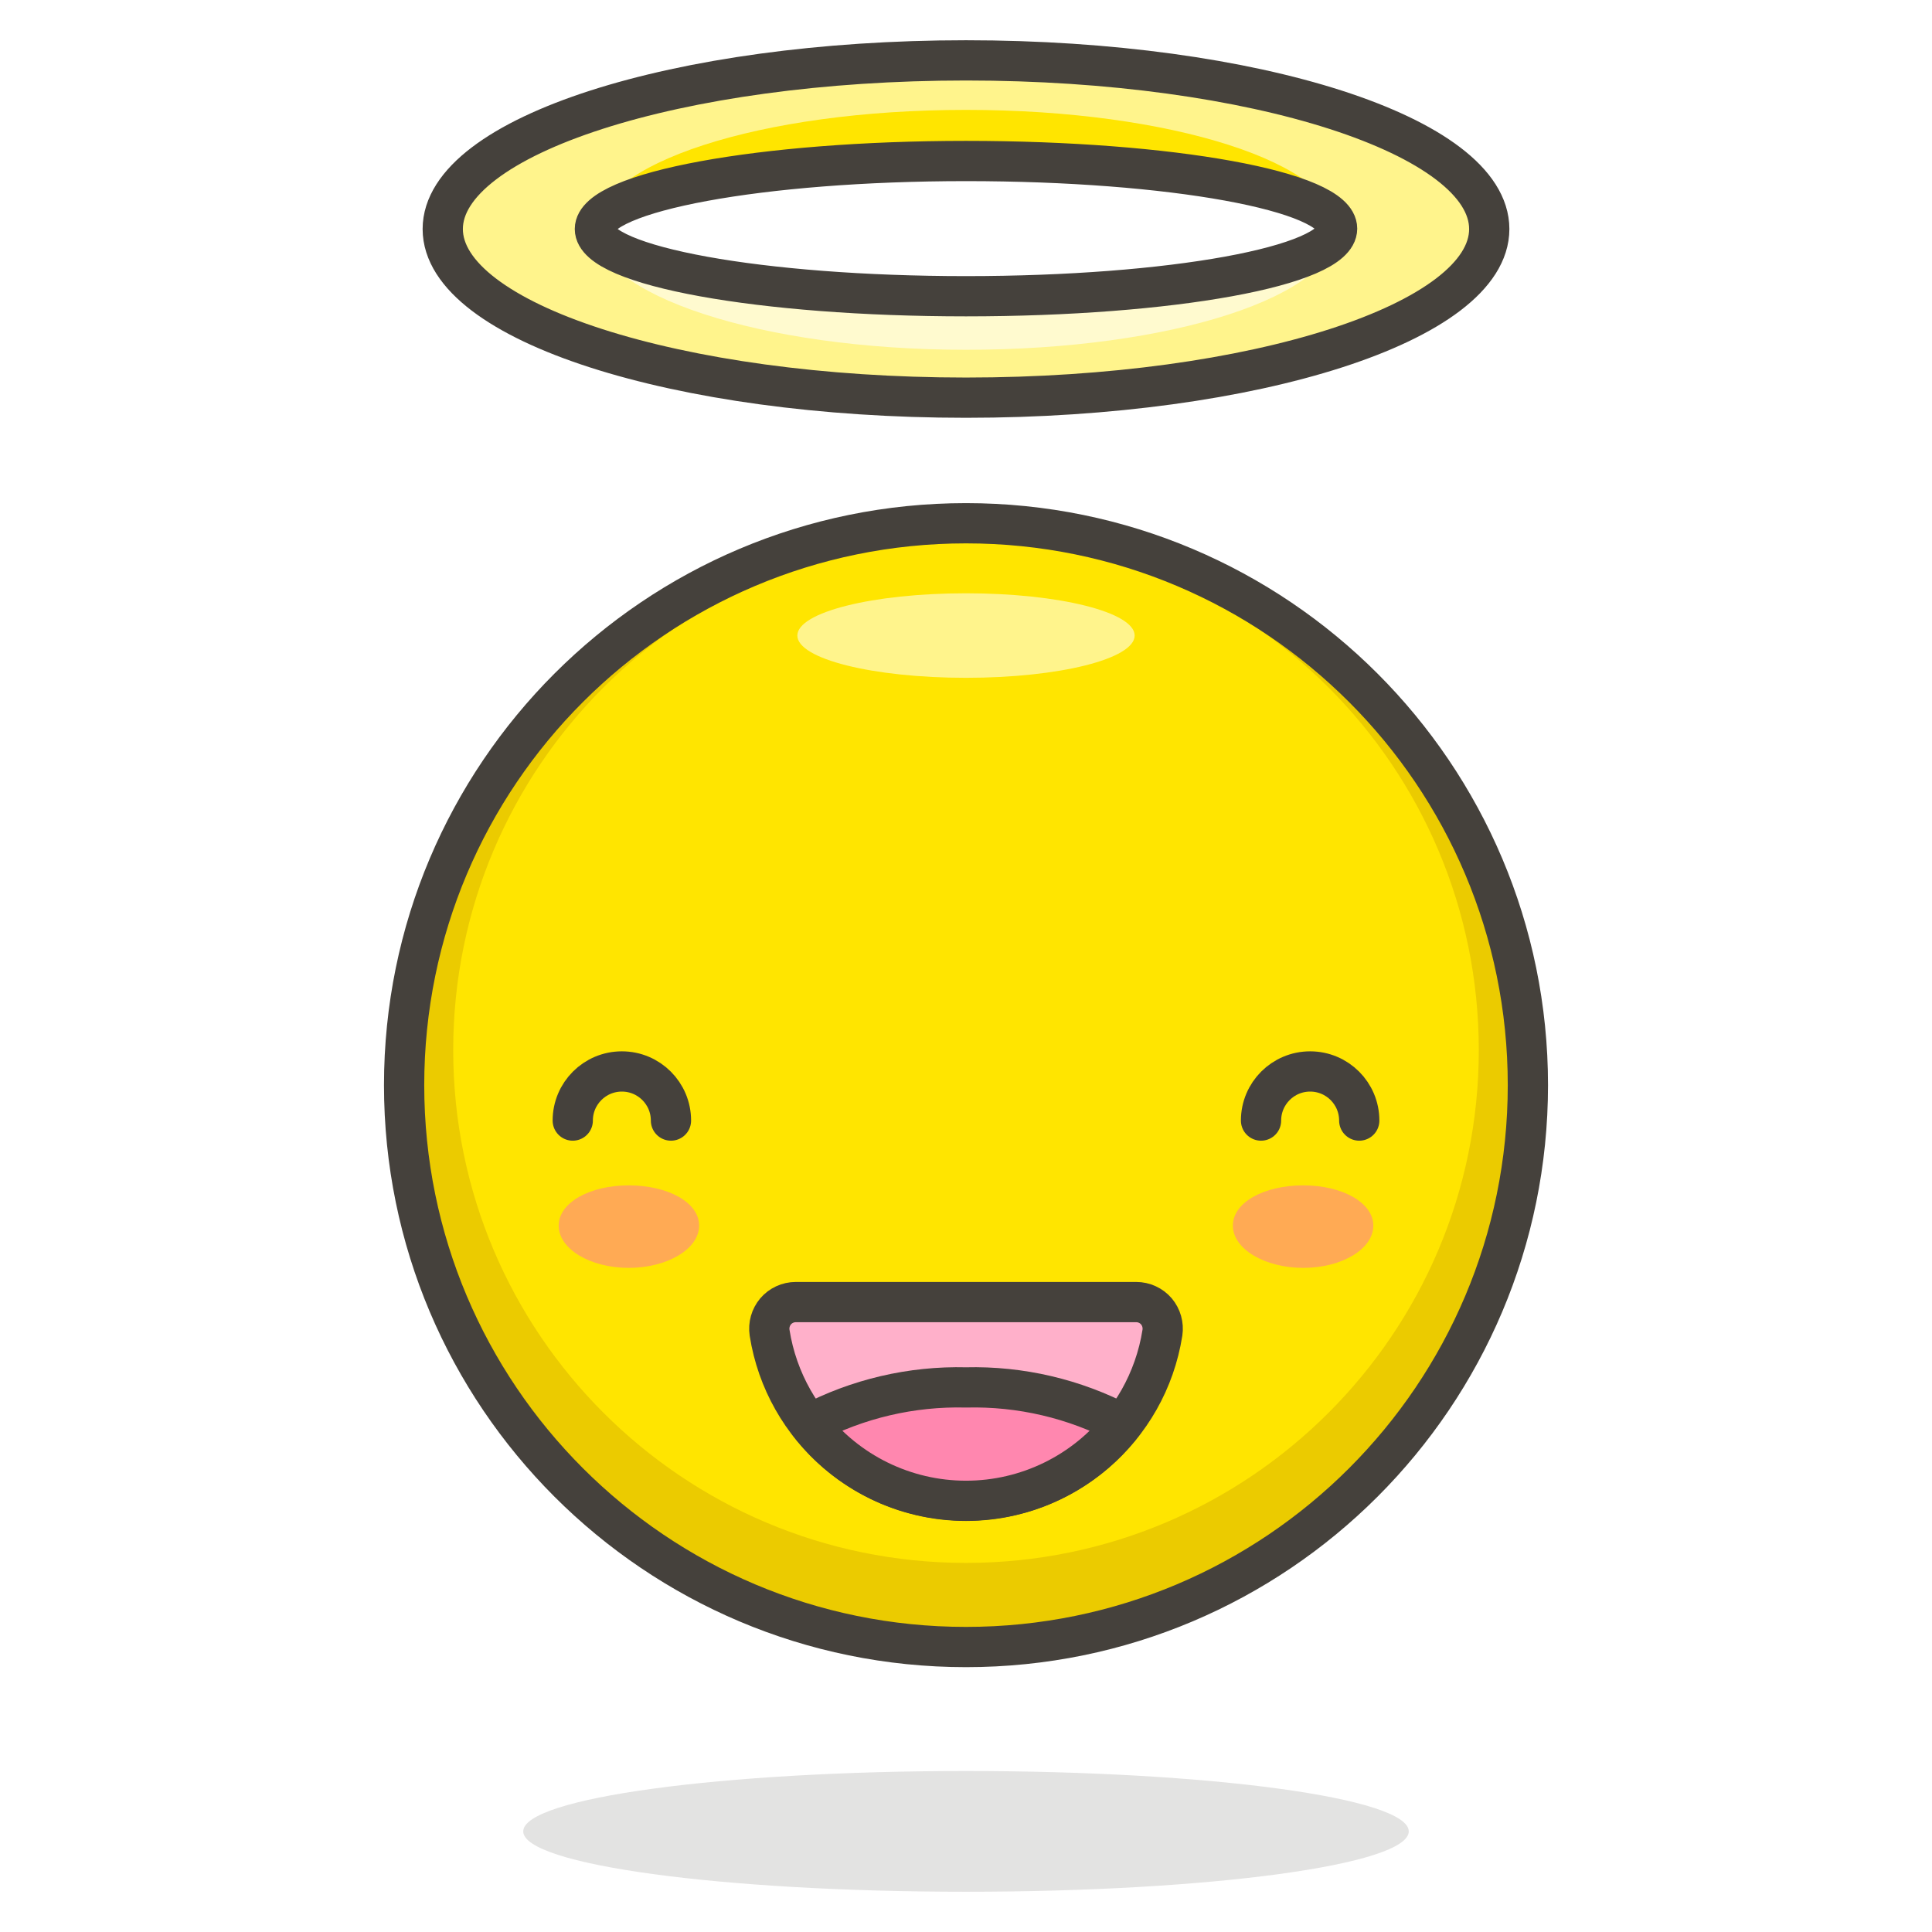
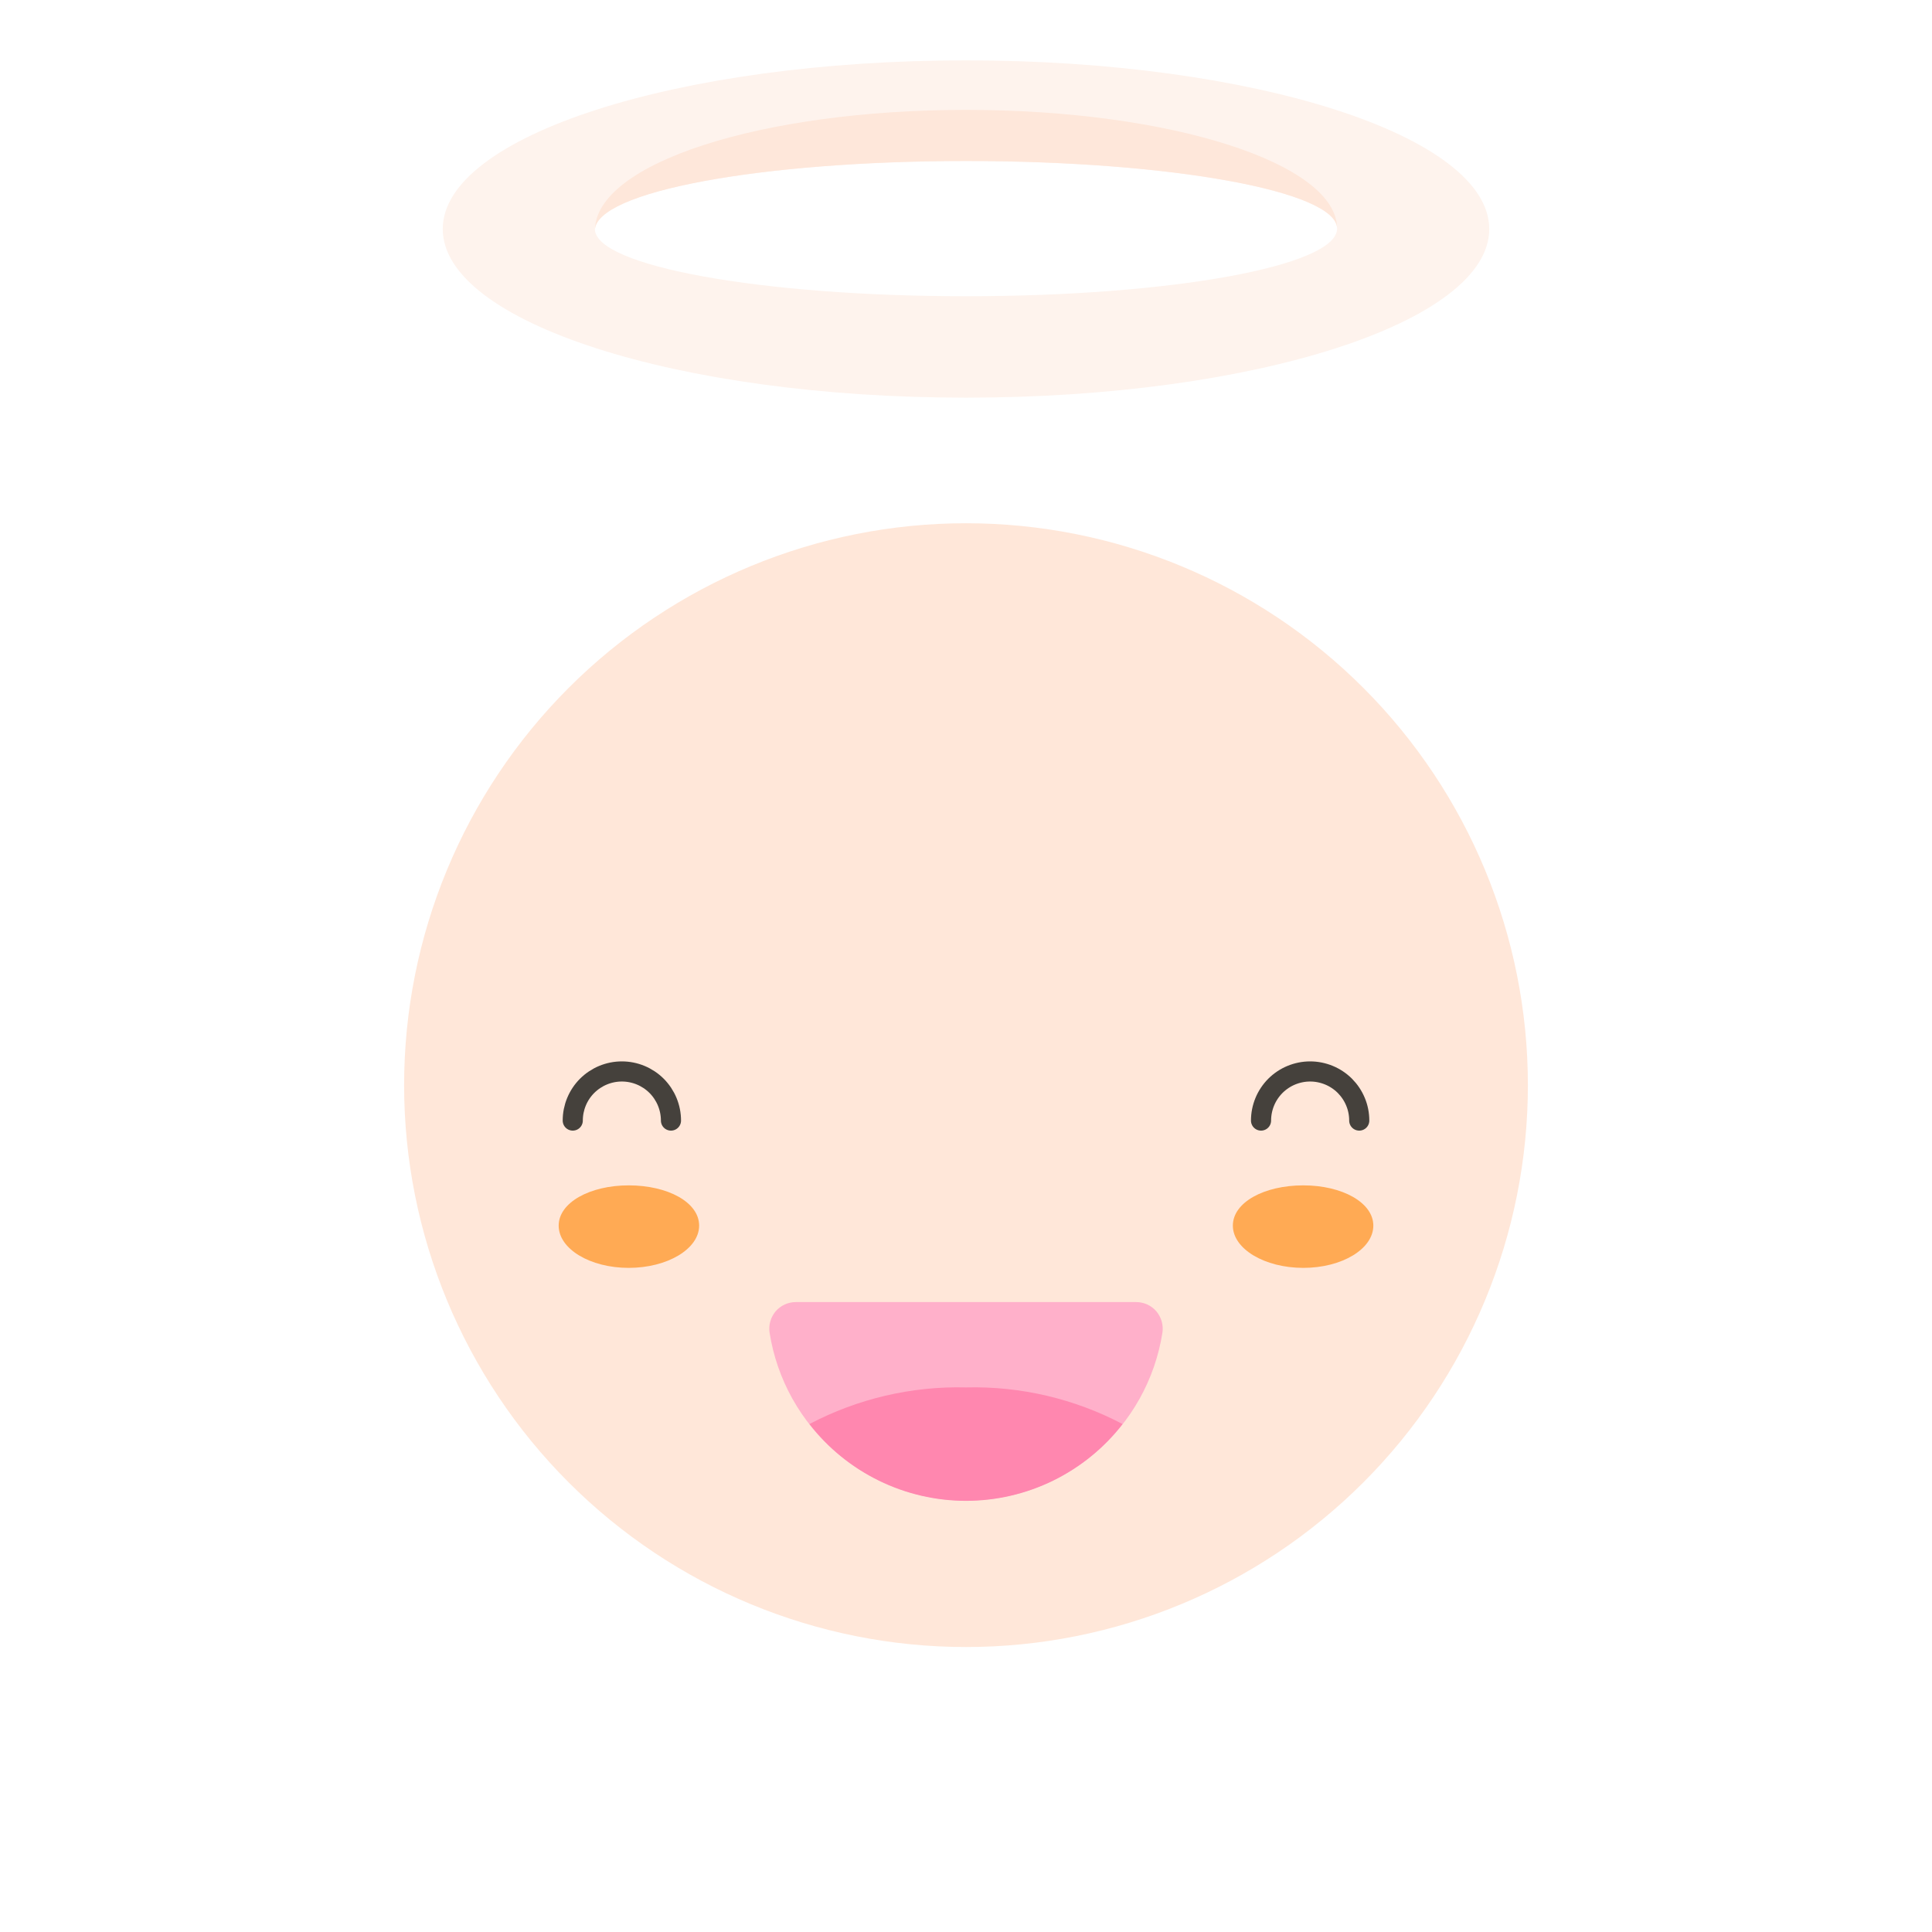
- <svg xmlns="http://www.w3.org/2000/svg" viewBox="0 0 48 48">
-   <path d="M13 45.5a11 1.5 0 1 0 22 0 11 1.5 0 1 0 -22 0Z" fill="#45413c" opacity=".15" stroke-width="1" />
-   <path d="M10.04 26.96a13.96 13.96 0 1 0 27.92 0 13.96 13.96 0 1 0 -27.92 0Z" fill="#ffe500" stroke-width="1" />
-   <path d="M24 13a14 14 0 1 0 14 14 14 14 0 0 0 -14 -14Zm0 25.83a12.74 12.74 0 1 1 12.74 -12.74A12.74 12.74 0 0 1 24 38.83Z" fill="#ebcb00" stroke-width="1" />
-   <path d="M19.81 15.79a4.19 1.05 0 1 0 8.38 0 4.19 1.05 0 1 0 -8.38 0Z" fill="#fff48c" stroke-width="1" />
-   <path d="M10.04 26.96a13.96 13.96 0 1 0 27.92 0 13.96 13.96 0 1 0 -27.92 0Z" fill="none" stroke="#45413c" stroke-linecap="round" stroke-linejoin="round" stroke-width="1" />
-   <path d="M34.12 30.45c0 0.58 -0.78 1.05 -1.74 1.05s-1.75 -0.47 -1.75 -1.05 0.78 -1 1.75 -1 1.74 0.43 1.74 1Z" fill="#ffaa54" stroke-width="1" />
-   <path d="M13.88 30.45c0 0.58 0.78 1.05 1.74 1.05s1.75 -0.47 1.75 -1.05 -0.78 -1 -1.75 -1 -1.74 0.43 -1.74 1Z" fill="#ffaa54" stroke-width="1" />
-   <path d="M24 1.5c-7.17 0 -13 1.88 -13 4.19s5.82 4.19 13 4.19S37 8 37 5.69 31.17 1.5 24 1.5Zm0 5.86c-5.09 0 -9.22 -0.75 -9.22 -1.67S18.91 4 24 4s9.22 0.75 9.22 1.68S29.09 7.36 24 7.36Z" fill="#fff48c" stroke-width="1" />
-   <path d="M14.23 27.84a1.22 1.22 0 1 1 2.44 0" fill="none" stroke="#45413c" stroke-linecap="round" stroke-linejoin="round" stroke-width="1" />
-   <path d="M31.33 27.84a1.22 1.22 0 1 1 2.44 0" fill="none" stroke="#45413c" stroke-linecap="round" stroke-linejoin="round" stroke-width="1" />
-   <path d="M19.77 32.35a0.66 0.66 0 0 0 -0.5 0.23 0.67 0.67 0 0 0 -0.15 0.53 4.94 4.94 0 0 0 9.76 0 0.67 0.67 0 0 0 -0.15 -0.53 0.66 0.66 0 0 0 -0.5 -0.23Z" fill="#ffb0ca" stroke="#45413c" stroke-linecap="round" stroke-linejoin="round" stroke-width="1" />
-   <path d="M27.89 35.38a7.93 7.93 0 0 0 -3.89 -0.91 7.93 7.93 0 0 0 -3.89 0.91 4.92 4.92 0 0 0 7.78 0Z" fill="#ff87af" stroke="#45413c" stroke-linecap="round" stroke-linejoin="round" stroke-width="1" />
-   <path d="M24 7.36c-5.09 0 -9.22 -0.75 -9.22 -1.67 0 1.63 4.13 3 9.22 3s9.22 -1.33 9.22 -3c0 0.92 -4.13 1.67 -9.22 1.67Z" fill="#fffacf" stroke-width="1" />
-   <path d="M24 2.73c-5.09 0 -9.22 1.33 -9.22 3C14.78 4.76 18.91 4 24 4s9.22 0.75 9.22 1.68c0 -1.62 -4.13 -2.95 -9.22 -2.95Z" fill="#ffe500" stroke-width="1" />
-   <path d="M24 1.5c-7.17 0 -13 1.88 -13 4.19s5.82 4.19 13 4.19S37 8 37 5.69 31.17 1.5 24 1.5Zm0 5.86c-5.09 0 -9.22 -0.75 -9.22 -1.67S18.91 4 24 4s9.22 0.75 9.22 1.68S29.09 7.36 24 7.36Z" fill="none" stroke="#45413c" stroke-linecap="round" stroke-linejoin="round" stroke-width="1" />
+ <svg xmlns="http://www.w3.org/2000/svg" width="48" height="48" viewBox="0 0 48 48" fill="none">
+   <path d="M10.04 26.96C10.04 30.662 11.511 34.213 14.129 36.831C16.747 39.449 20.298 40.92 24 40.92C27.703 40.92 31.253 39.449 33.871 36.831C36.489 34.213 37.96 30.662 37.96 26.96C37.96 23.258 36.489 19.707 33.871 17.089C31.253 14.471 27.703 13 24 13C20.298 13 16.747 14.471 14.129 17.089C11.511 19.707 10.04 23.258 10.04 26.96Z" fill="#FFE7D9" />
+   <path d="M34.12 30.45C34.12 31.03 33.34 31.5 32.38 31.5C31.42 31.5 30.63 31.03 30.63 30.45C30.63 29.87 31.41 29.45 32.38 29.45C33.35 29.45 34.12 29.88 34.12 30.45Z" fill="#FFAA54" />
+   <path d="M13.88 30.45C13.88 31.03 14.66 31.5 15.62 31.5C16.58 31.5 17.37 31.03 17.37 30.45C17.37 29.87 16.59 29.45 15.62 29.45C14.65 29.45 13.88 29.88 13.88 30.45Z" fill="#FFAA54" />
+   <path d="M24 1.5C16.83 1.5 11 3.38 11 5.69C11 8 16.82 9.88 24 9.88C31.18 9.88 37 8 37 5.69C37 3.38 31.17 1.5 24 1.5ZM24 7.36C18.91 7.36 14.78 6.61 14.78 5.69C14.78 4.77 18.91 4 24 4C29.09 4 33.22 4.75 33.22 5.68C33.22 6.61 29.09 7.36 24 7.36Z" fill="#FEF3ED" />
+   <path d="M14.23 27.84C14.23 27.517 14.358 27.206 14.587 26.977C14.816 26.749 15.126 26.62 15.45 26.62C15.774 26.62 16.084 26.749 16.313 26.977C16.541 27.206 16.67 27.517 16.67 27.84" stroke="#45413C" stroke-width="0.5" stroke-linecap="round" stroke-linejoin="round" />
+   <path d="M31.33 27.84C31.33 27.68 31.362 27.521 31.423 27.373C31.484 27.225 31.574 27.091 31.687 26.977C31.801 26.864 31.935 26.774 32.083 26.713C32.231 26.652 32.39 26.62 32.55 26.62C32.71 26.62 32.869 26.652 33.017 26.713C33.165 26.774 33.3 26.864 33.413 26.977C33.526 27.091 33.616 27.225 33.677 27.373C33.739 27.521 33.77 27.68 33.77 27.84" stroke="#45413C" stroke-width="0.5" stroke-linecap="round" stroke-linejoin="round" />
+   <path d="M19.77 32.35C19.675 32.35 19.581 32.371 19.495 32.41C19.409 32.45 19.332 32.508 19.27 32.58C19.209 32.653 19.164 32.738 19.138 32.829C19.112 32.92 19.106 33.016 19.12 33.11C19.303 34.273 19.895 35.332 20.79 36.097C21.684 36.862 22.823 37.282 24 37.282C25.177 37.282 26.316 36.862 27.21 36.097C28.105 35.332 28.697 34.273 28.88 33.11C28.894 33.016 28.888 32.92 28.862 32.829C28.836 32.738 28.791 32.653 28.73 32.58C28.668 32.508 28.591 32.45 28.505 32.41C28.419 32.371 28.325 32.35 28.23 32.35H19.77Z" fill="#FFB0CA" />
+   <path d="M27.89 35.38C26.692 34.75 25.353 34.436 24 34.47C22.647 34.436 21.308 34.75 20.11 35.38C20.57 35.974 21.159 36.454 21.834 36.785C22.508 37.116 23.249 37.288 24 37.288C24.751 37.288 25.492 37.116 26.166 36.785C26.84 36.454 27.43 35.974 27.89 35.38Z" fill="#FF87AF" />
+   <path d="M24 2.73C18.91 2.73 14.78 4.06 14.78 5.73C14.78 4.76 18.91 4 24 4C29.09 4 33.22 4.75 33.22 5.68C33.22 4.06 29.09 2.73 24 2.73Z" fill="#FEE7DA" />
</svg>
